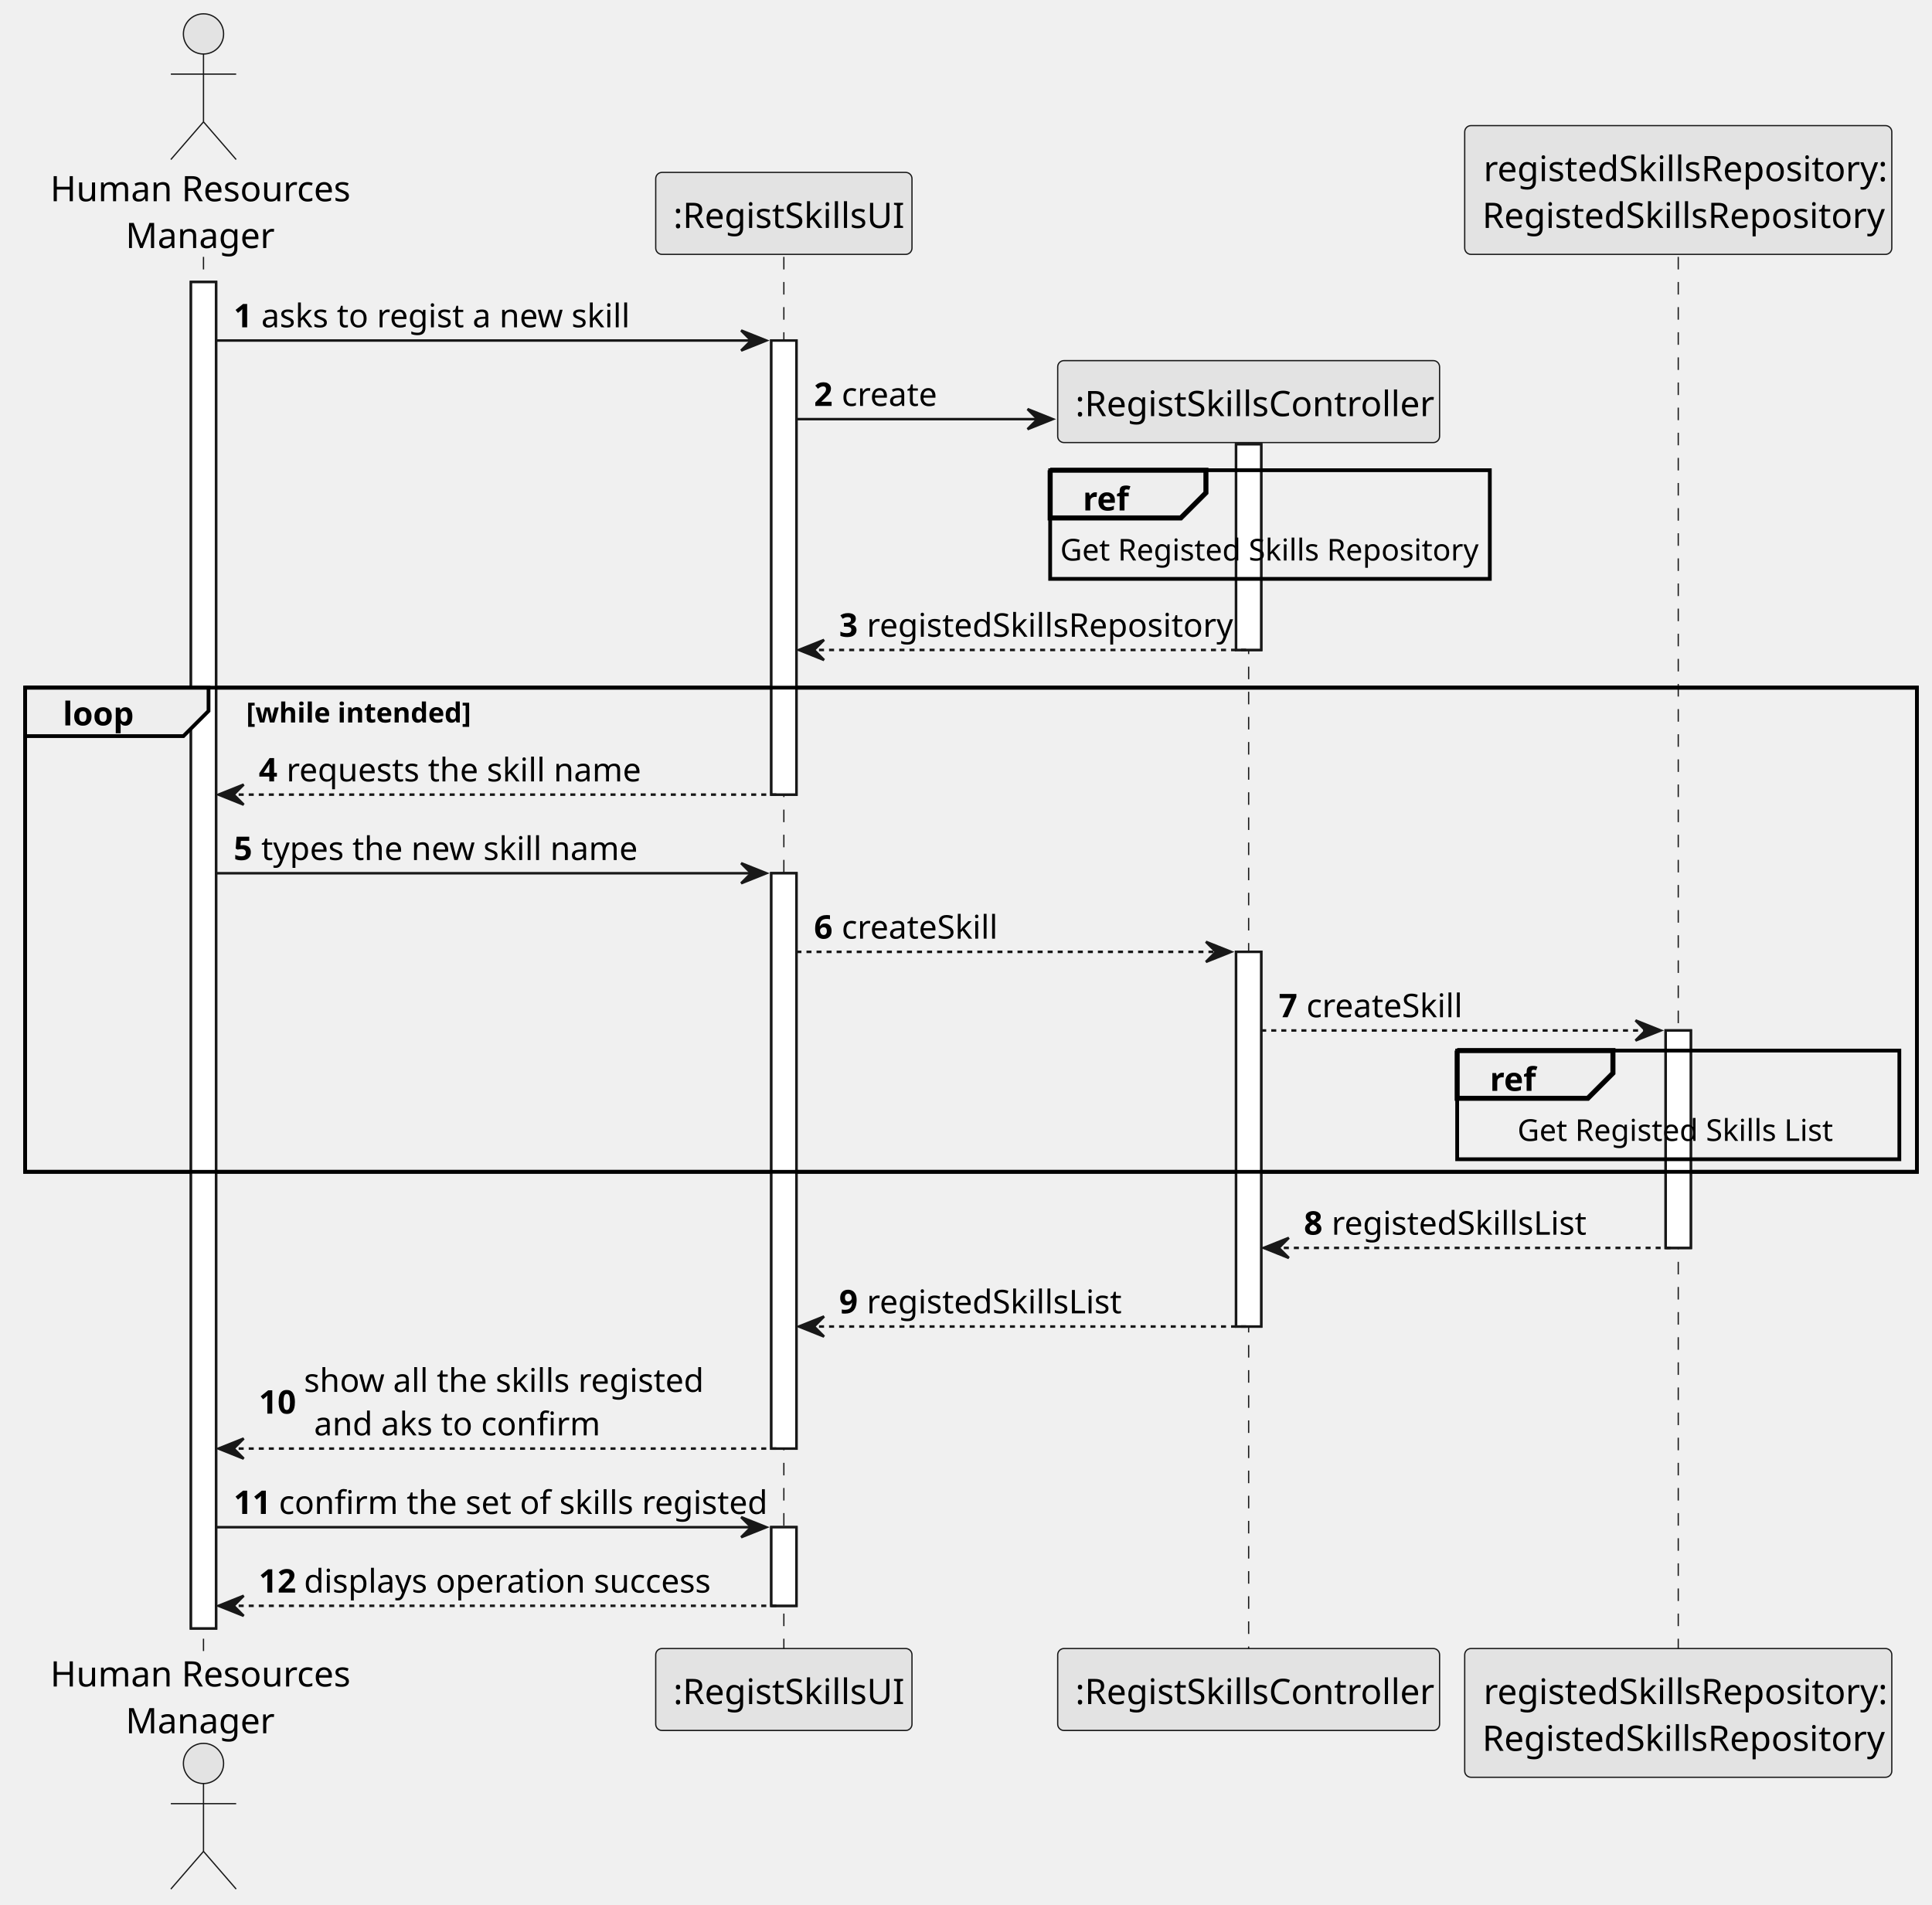
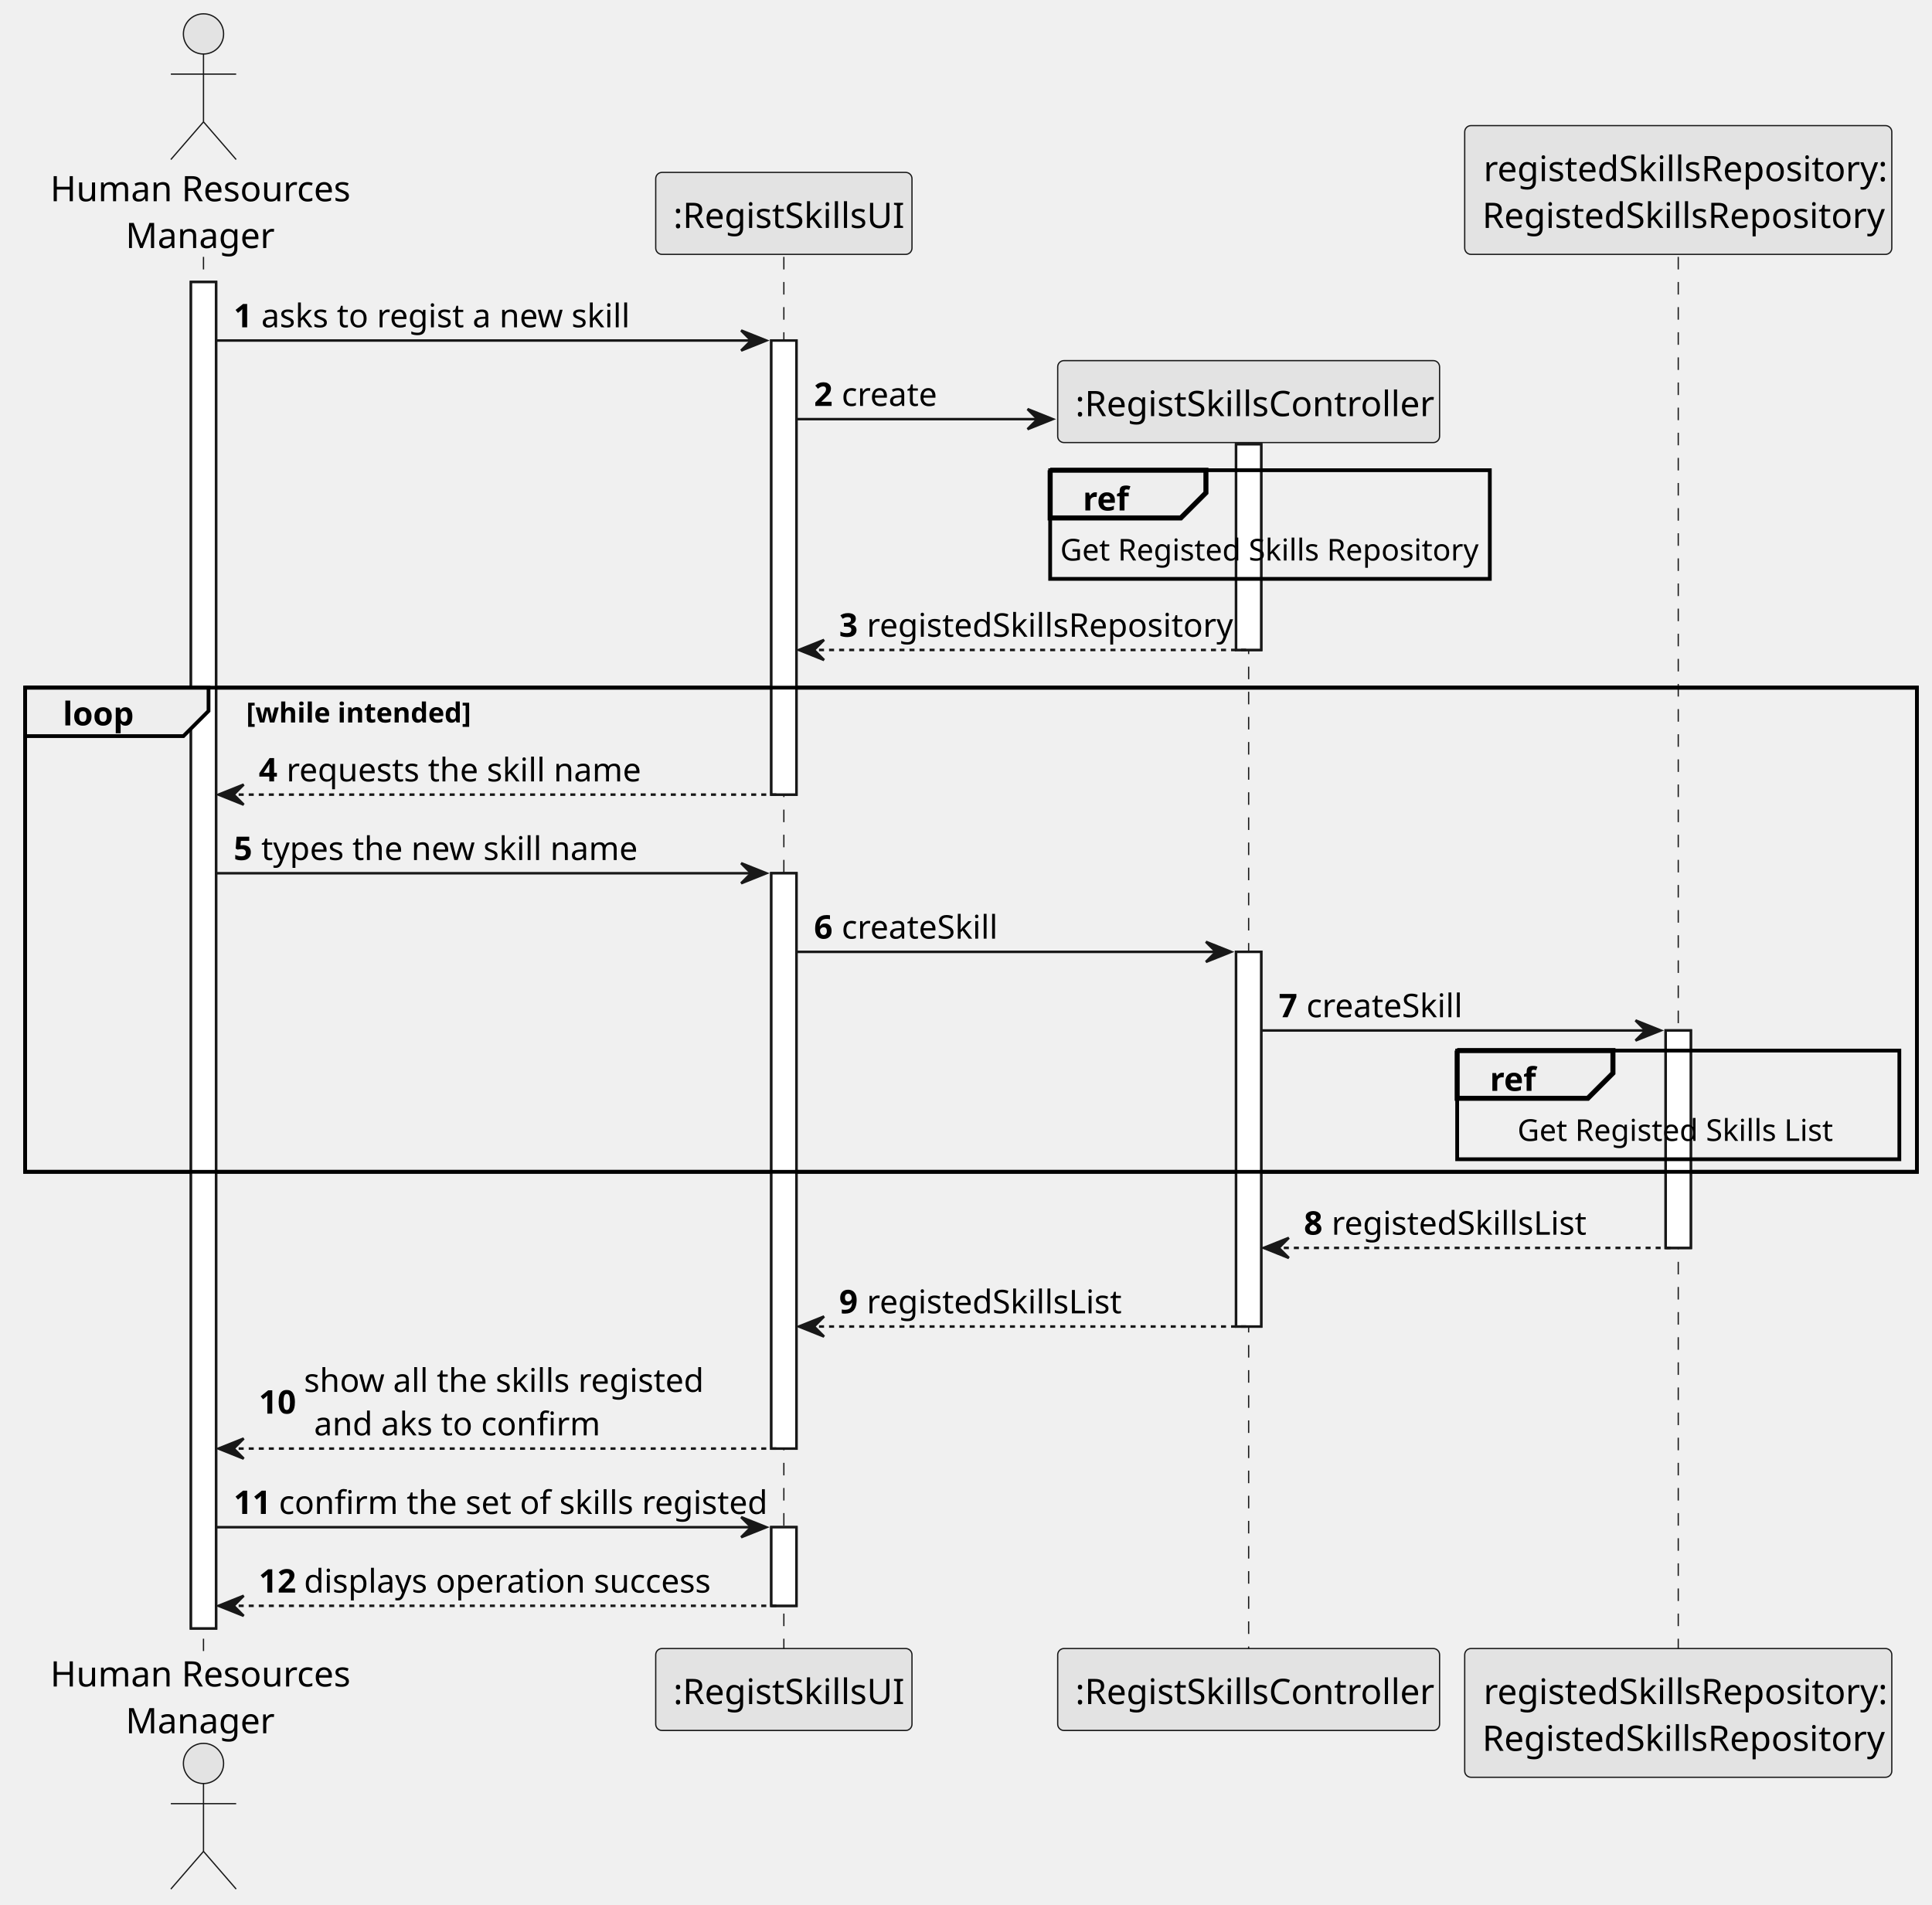
<svg xmlns="http://www.w3.org/2000/svg" contentStyleType="text/css" height="758px" preserveAspectRatio="none" style="width:769px;height:758px;background:#FFFFFF;" version="1.1" viewBox="0 0 769 758" width="769px" zoomAndPan="magnify">
  <defs />
  <g>
    <rect fill="#FFFFFF" height="535.908" style="stroke:#181818;stroke-width:1.0;" width="10" x="76" y="112.242" />
    <rect fill="#FFFFFF" height="180.746" style="stroke:#181818;stroke-width:1.0;" width="10" x="307" y="135.533" />
    <rect fill="#FFFFFF" height="228.998" style="stroke:#181818;stroke-width:1.0;" width="10" x="307" y="347.57" />
    <rect fill="#FFFFFF" height="31.291" style="stroke:#181818;stroke-width:1.0;" width="10" x="307" y="607.859" />
    <rect fill="#FFFFFF" height="81.873" style="stroke:#181818;stroke-width:1.0;" width="10" x="492" y="176.824" />
    <rect fill="#FFFFFF" height="149.125" style="stroke:#181818;stroke-width:1.0;" width="10" x="492" y="378.861" />
    <rect fill="#FFFFFF" height="86.543" style="stroke:#181818;stroke-width:1.0;" width="10" x="663" y="410.152" />
    <rect fill="none" height="192.707" style="stroke:#000000;stroke-width:1.5;" width="753" x="10" y="273.697" />
    <line style="stroke:#181818;stroke-width:0.5;stroke-dasharray:5.0,5.0;" x1="81" x2="81" y1="102.242" y2="657.15" />
    <line style="stroke:#181818;stroke-width:0.5;stroke-dasharray:5.0,5.0;" x1="312" x2="312" y1="102.242" y2="657.15" />
    <line style="stroke:#181818;stroke-width:0.5;stroke-dasharray:5.0,5.0;" x1="497" x2="497" y1="175.344" y2="657.15" />
    <line style="stroke:#181818;stroke-width:0.5;stroke-dasharray:5.0,5.0;" x1="668" x2="668" y1="102.242" y2="657.15" />
    <text fill="#000000" font-family="sans-serif" font-size="14" lengthAdjust="spacing" textLength="116" x="20" y="80.107">Human Resources</text>
    <text fill="#000000" font-family="sans-serif" font-size="14" lengthAdjust="spacing" textLength="56" x="50" y="98.728">Manager</text>
    <ellipse cx="81" cy="13.5" fill="#E3E3E3" rx="8" ry="8" style="stroke:#181818;stroke-width:0.5;" />
    <path d="M81,21.5 L81,48.5 M68,29.5 L94,29.5 M81,48.5 L68,63.5 M81,48.5 L94,63.5 " fill="none" style="stroke:#181818;stroke-width:0.5;" />
    <text fill="#000000" font-family="sans-serif" font-size="14" lengthAdjust="spacing" textLength="116" x="20" y="671.258">Human Resources</text>
    <text fill="#000000" font-family="sans-serif" font-size="14" lengthAdjust="spacing" textLength="56" x="50" y="689.879">Manager</text>
    <ellipse cx="81" cy="701.893" fill="#E3E3E3" rx="8" ry="8" style="stroke:#181818;stroke-width:0.5;" />
    <path d="M81,709.893 L81,736.893 M68,717.893 L94,717.893 M81,736.893 L68,751.893 M81,736.893 L94,751.893 " fill="none" style="stroke:#181818;stroke-width:0.5;" />
    <rect fill="#E3E3E3" height="32.621" rx="2.5" ry="2.5" style="stroke:#181818;stroke-width:0.5;" width="102" x="261" y="68.621" />
    <text fill="#000000" font-family="sans-serif" font-size="14" lengthAdjust="spacing" textLength="88" x="268" y="90.728">:RegistSkillsUI</text>
    <rect fill="#E3E3E3" height="32.621" rx="2.5" ry="2.5" style="stroke:#181818;stroke-width:0.5;" width="102" x="261" y="656.15" />
    <text fill="#000000" font-family="sans-serif" font-size="14" lengthAdjust="spacing" textLength="88" x="268" y="678.258">:RegistSkillsUI</text>
    <rect fill="#E3E3E3" height="32.621" rx="2.5" ry="2.5" style="stroke:#181818;stroke-width:0.5;" width="152" x="421" y="656.15" />
    <text fill="#000000" font-family="sans-serif" font-size="14" lengthAdjust="spacing" textLength="138" x="428" y="678.258">:RegistSkillsController</text>
    <rect fill="#E3E3E3" height="51.242" rx="2.5" ry="2.5" style="stroke:#181818;stroke-width:0.5;" width="170" x="583" y="50" />
    <text fill="#000000" font-family="sans-serif" font-size="14" lengthAdjust="spacing" textLength="155" x="590.5" y="72.107">registedSkillsRepository:</text>
    <text fill="#000000" font-family="sans-serif" font-size="14" lengthAdjust="spacing" textLength="156" x="590" y="90.728">RegistedSkillsRepository</text>
    <rect fill="#E3E3E3" height="51.242" rx="2.5" ry="2.5" style="stroke:#181818;stroke-width:0.5;" width="170" x="583" y="656.15" />
    <text fill="#000000" font-family="sans-serif" font-size="14" lengthAdjust="spacing" textLength="155" x="590.5" y="678.258">registedSkillsRepository:</text>
    <text fill="#000000" font-family="sans-serif" font-size="14" lengthAdjust="spacing" textLength="156" x="590" y="696.879">RegistedSkillsRepository</text>
    <rect fill="#FFFFFF" height="535.908" style="stroke:#181818;stroke-width:1.0;" width="10" x="76" y="112.242" />
    <rect fill="#FFFFFF" height="180.746" style="stroke:#181818;stroke-width:1.0;" width="10" x="307" y="135.533" />
    <rect fill="#FFFFFF" height="228.998" style="stroke:#181818;stroke-width:1.0;" width="10" x="307" y="347.57" />
    <rect fill="#FFFFFF" height="31.291" style="stroke:#181818;stroke-width:1.0;" width="10" x="307" y="607.859" />
    <rect fill="#FFFFFF" height="81.873" style="stroke:#181818;stroke-width:1.0;" width="10" x="492" y="176.824" />
    <rect fill="#FFFFFF" height="149.125" style="stroke:#181818;stroke-width:1.0;" width="10" x="492" y="378.861" />
    <rect fill="#FFFFFF" height="86.543" style="stroke:#181818;stroke-width:1.0;" width="10" x="663" y="410.152" />
    <polygon fill="#181818" points="295,131.533,305,135.533,295,139.533,299,135.533" style="stroke:#181818;stroke-width:1.0;" />
    <line style="stroke:#181818;stroke-width:1.0;" x1="86" x2="301" y1="135.533" y2="135.533" />
    <text fill="#000000" font-family="sans-serif" font-size="13" font-weight="bold" lengthAdjust="spacing" textLength="7" x="93" y="130.27">1</text>
    <text fill="#000000" font-family="sans-serif" font-size="13" lengthAdjust="spacing" textLength="144" x="104" y="130.27">asks to regist a new skill</text>
    <polygon fill="#181818" points="409,162.824,419,166.824,409,170.824,413,166.824" style="stroke:#181818;stroke-width:1.0;" />
    <line style="stroke:#181818;stroke-width:1.0;" x1="317" x2="415" y1="166.824" y2="166.824" />
    <text fill="#000000" font-family="sans-serif" font-size="13" font-weight="bold" lengthAdjust="spacing" textLength="7" x="324" y="161.561">2</text>
    <text fill="#000000" font-family="sans-serif" font-size="13" lengthAdjust="spacing" textLength="36" x="335" y="161.561">create</text>
    <rect fill="#E3E3E3" height="32.621" rx="2.5" ry="2.5" style="stroke:#181818;stroke-width:0.5;" width="152" x="421" y="143.533" />
    <text fill="#000000" font-family="sans-serif" font-size="14" lengthAdjust="spacing" textLength="138" x="428" y="165.641">:RegistSkillsController</text>
    <rect fill="none" height="43.252" style="stroke:#000000;stroke-width:1.5;" width="175" x="418" y="187.154" />
    <path d="M418,187.154 L480,187.154 L480,196.154 L470,206.154 L418,206.154 L418,187.154 " fill="#EEEEEE" style="stroke:#000000;stroke-width:2.0;" />
    <text fill="#000000" font-family="sans-serif" font-size="13" font-weight="bold" lengthAdjust="spacing" textLength="17" x="431" y="203.183">ref</text>
    <text fill="#000000" font-family="sans-serif" font-size="12" lengthAdjust="spacing" textLength="167" x="422" y="223.103">Get Registed Skills Repository</text>
    <polygon fill="#181818" points="328,254.697,318,258.697,328,262.697,324,258.697" style="stroke:#181818;stroke-width:1.0;" />
    <line style="stroke:#181818;stroke-width:1.0;stroke-dasharray:2.0,2.0;" x1="322" x2="496" y1="258.697" y2="258.697" />
    <text fill="#000000" font-family="sans-serif" font-size="13" font-weight="bold" lengthAdjust="spacing" textLength="7" x="334" y="253.435">3</text>
    <text fill="#000000" font-family="sans-serif" font-size="13" lengthAdjust="spacing" textLength="140" x="345" y="253.435">registedSkillsRepository</text>
    <path d="M10,273.697 L83,273.697 L83,282.988 L73,292.988 L10,292.988 L10,273.697 " fill="#EEEEEE" style="stroke:#000000;stroke-width:1.5;" />
    <rect fill="none" height="192.707" style="stroke:#000000;stroke-width:1.5;" width="753" x="10" y="273.697" />
    <text fill="#000000" font-family="sans-serif" font-size="13" font-weight="bold" lengthAdjust="spacing" textLength="28" x="25" y="288.726">loop</text>
    <text fill="#000000" font-family="sans-serif" font-size="11" font-weight="bold" lengthAdjust="spacing" textLength="90" x="98" y="287.567">[while intended]</text>
    <polygon fill="#181818" points="97,312.279,87,316.279,97,320.279,93,316.279" style="stroke:#181818;stroke-width:1.0;" />
    <line style="stroke:#181818;stroke-width:1.0;stroke-dasharray:2.0,2.0;" x1="91" x2="311" y1="316.279" y2="316.279" />
    <text fill="#000000" font-family="sans-serif" font-size="13" font-weight="bold" lengthAdjust="spacing" textLength="7" x="103" y="311.017">4</text>
    <text fill="#000000" font-family="sans-serif" font-size="13" lengthAdjust="spacing" textLength="135" x="114" y="311.017">requests the skill name</text>
    <polygon fill="#181818" points="295,343.57,305,347.57,295,351.57,299,347.57" style="stroke:#181818;stroke-width:1.0;" />
    <line style="stroke:#181818;stroke-width:1.0;" x1="86" x2="301" y1="347.57" y2="347.57" />
    <text fill="#000000" font-family="sans-serif" font-size="13" font-weight="bold" lengthAdjust="spacing" textLength="7" x="93" y="342.308">5</text>
    <text fill="#000000" font-family="sans-serif" font-size="13" lengthAdjust="spacing" textLength="144" x="104" y="342.308">types the new skill name</text>
    <polygon fill="#181818" points="480,374.861,490,378.861,480,382.861,484,378.861" style="stroke:#181818;stroke-width:1.0;" />
-     <line style="stroke:#181818;stroke-width:1.0;stroke-dasharray:2.0,2.0;" x1="317" x2="486" y1="378.861" y2="378.861" />
+     <line style="stroke:#181818;stroke-width:1.0;" x1="317" x2="486" y1="378.861" y2="378.861" />
    <text fill="#000000" font-family="sans-serif" font-size="13" font-weight="bold" lengthAdjust="spacing" textLength="7" x="324" y="373.599">6</text>
    <text fill="#000000" font-family="sans-serif" font-size="13" lengthAdjust="spacing" textLength="61" x="335" y="373.599">createSkill</text>
    <polygon fill="#181818" points="651,406.152,661,410.152,651,414.152,655,410.152" style="stroke:#181818;stroke-width:1.0;" />
-     <line style="stroke:#181818;stroke-width:1.0;stroke-dasharray:2.0,2.0;" x1="502" x2="657" y1="410.152" y2="410.152" />
+     <line style="stroke:#181818;stroke-width:1.0;" x1="502" x2="657" y1="410.152" y2="410.152" />
    <text fill="#000000" font-family="sans-serif" font-size="13" font-weight="bold" lengthAdjust="spacing" textLength="7" x="509" y="404.89">7</text>
    <text fill="#000000" font-family="sans-serif" font-size="13" lengthAdjust="spacing" textLength="61" x="520" y="404.89">createSkill</text>
    <rect fill="none" height="43.252" style="stroke:#000000;stroke-width:1.5;" width="176" x="580" y="418.152" />
    <path d="M580,418.152 L642,418.152 L642,427.152 L632,437.152 L580,437.152 L580,418.152 " fill="#EEEEEE" style="stroke:#000000;stroke-width:2.0;" />
    <text fill="#000000" font-family="sans-serif" font-size="13" font-weight="bold" lengthAdjust="spacing" textLength="17" x="593" y="434.181">ref</text>
    <text fill="#000000" font-family="sans-serif" font-size="12" lengthAdjust="spacing" textLength="128" x="604" y="454.102">Get Registed Skills List</text>
    <polygon fill="#181818" points="513,492.695,503,496.695,513,500.695,509,496.695" style="stroke:#181818;stroke-width:1.0;" />
    <line style="stroke:#181818;stroke-width:1.0;stroke-dasharray:2.0,2.0;" x1="507" x2="667" y1="496.695" y2="496.695" />
    <text fill="#000000" font-family="sans-serif" font-size="13" font-weight="bold" lengthAdjust="spacing" textLength="7" x="519" y="491.433">8</text>
    <text fill="#000000" font-family="sans-serif" font-size="13" lengthAdjust="spacing" textLength="99" x="530" y="491.433">registedSkillsList</text>
    <polygon fill="#181818" points="328,523.986,318,527.986,328,531.986,324,527.986" style="stroke:#181818;stroke-width:1.0;" />
    <line style="stroke:#181818;stroke-width:1.0;stroke-dasharray:2.0,2.0;" x1="322" x2="496" y1="527.986" y2="527.986" />
    <text fill="#000000" font-family="sans-serif" font-size="13" font-weight="bold" lengthAdjust="spacing" textLength="7" x="334" y="522.724">9</text>
    <text fill="#000000" font-family="sans-serif" font-size="13" lengthAdjust="spacing" textLength="99" x="345" y="522.724">registedSkillsList</text>
    <polygon fill="#181818" points="97,572.568,87,576.568,97,580.568,93,576.568" style="stroke:#181818;stroke-width:1.0;" />
    <line style="stroke:#181818;stroke-width:1.0;stroke-dasharray:2.0,2.0;" x1="91" x2="311" y1="576.568" y2="576.568" />
    <text fill="#000000" font-family="sans-serif" font-size="13" font-weight="bold" lengthAdjust="spacing" textLength="14" x="103" y="562.66">10</text>
    <text fill="#000000" font-family="sans-serif" font-size="13" lengthAdjust="spacing" textLength="153" x="121" y="554.015">show all the skills registed</text>
    <text fill="#000000" font-family="sans-serif" font-size="13" lengthAdjust="spacing" textLength="107" x="125" y="571.306">and aks to confirm</text>
    <polygon fill="#181818" points="295,603.859,305,607.859,295,611.859,299,607.859" style="stroke:#181818;stroke-width:1.0;" />
    <line style="stroke:#181818;stroke-width:1.0;" x1="86" x2="301" y1="607.859" y2="607.859" />
    <text fill="#000000" font-family="sans-serif" font-size="13" font-weight="bold" lengthAdjust="spacing" textLength="14" x="93" y="602.597">11</text>
    <text fill="#000000" font-family="sans-serif" font-size="13" lengthAdjust="spacing" textLength="184" x="111" y="602.597">confirm the set of skills registed</text>
    <polygon fill="#181818" points="97,635.15,87,639.15,97,643.15,93,639.15" style="stroke:#181818;stroke-width:1.0;" />
    <line style="stroke:#181818;stroke-width:1.0;stroke-dasharray:2.0,2.0;" x1="91" x2="311" y1="639.15" y2="639.15" />
    <text fill="#000000" font-family="sans-serif" font-size="13" font-weight="bold" lengthAdjust="spacing" textLength="14" x="103" y="633.888">12</text>
    <text fill="#000000" font-family="sans-serif" font-size="13" lengthAdjust="spacing" textLength="158" x="121" y="633.888">displays operation success</text>
  </g>
</svg>
